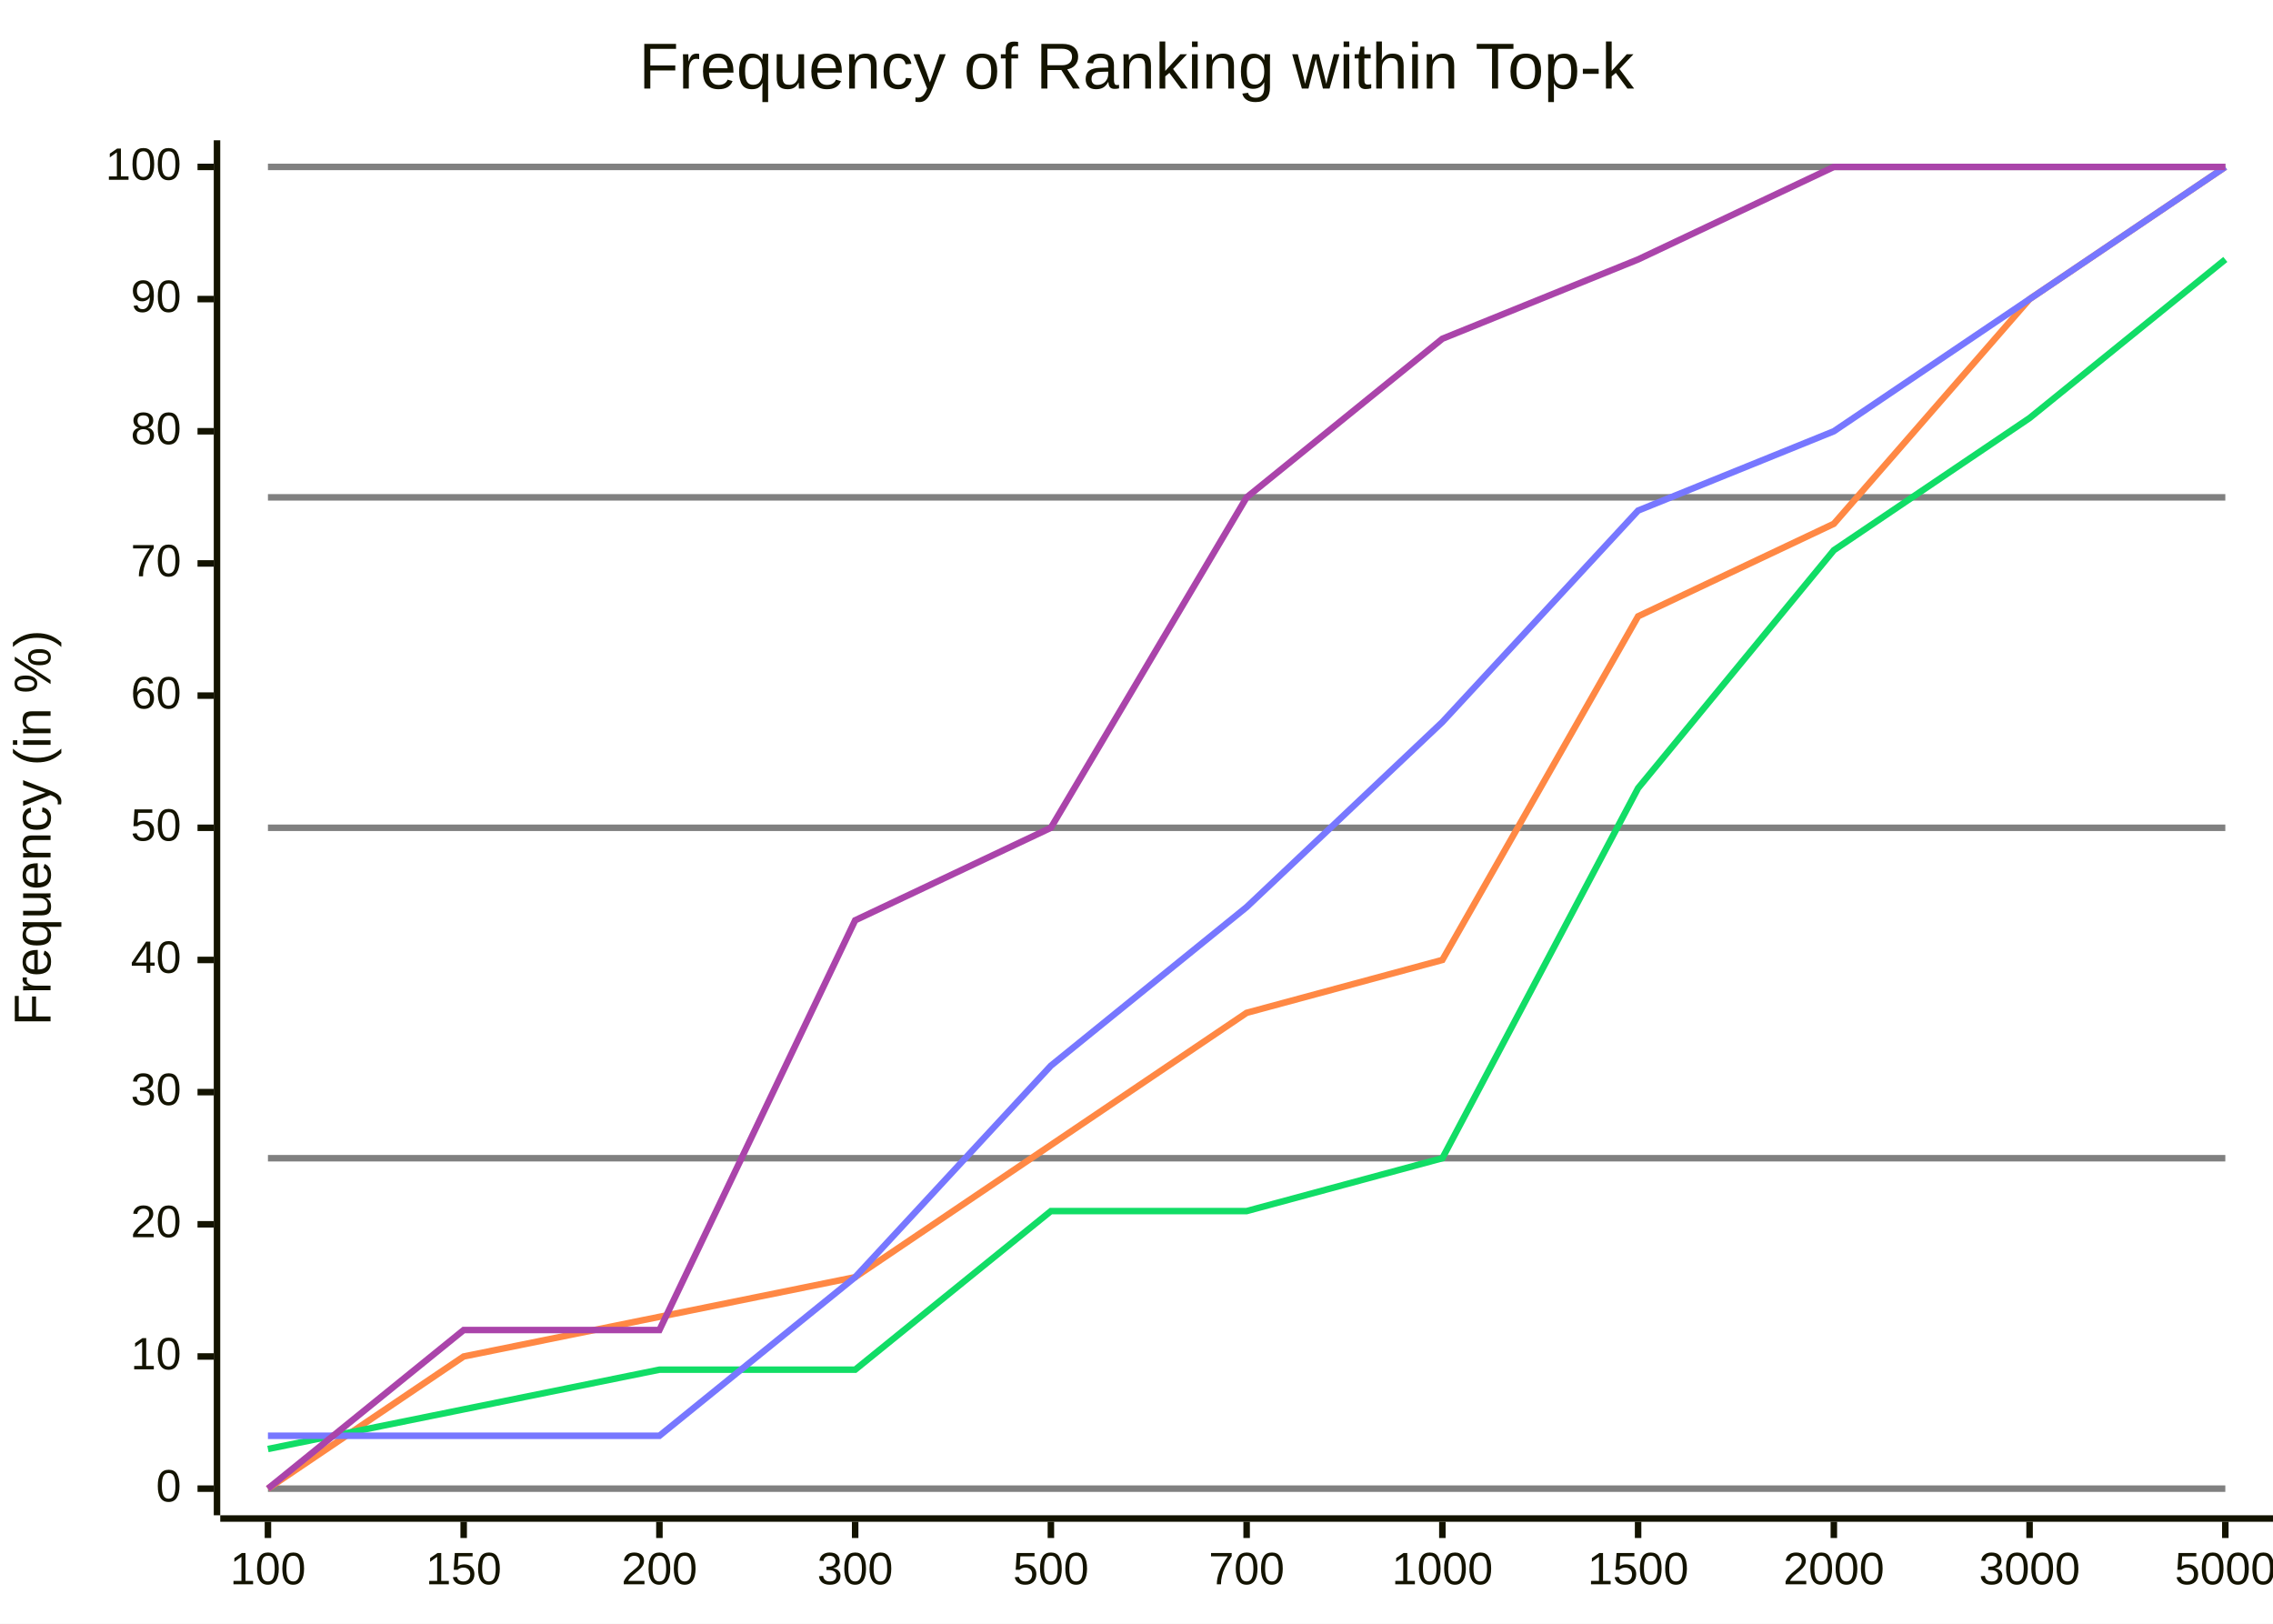
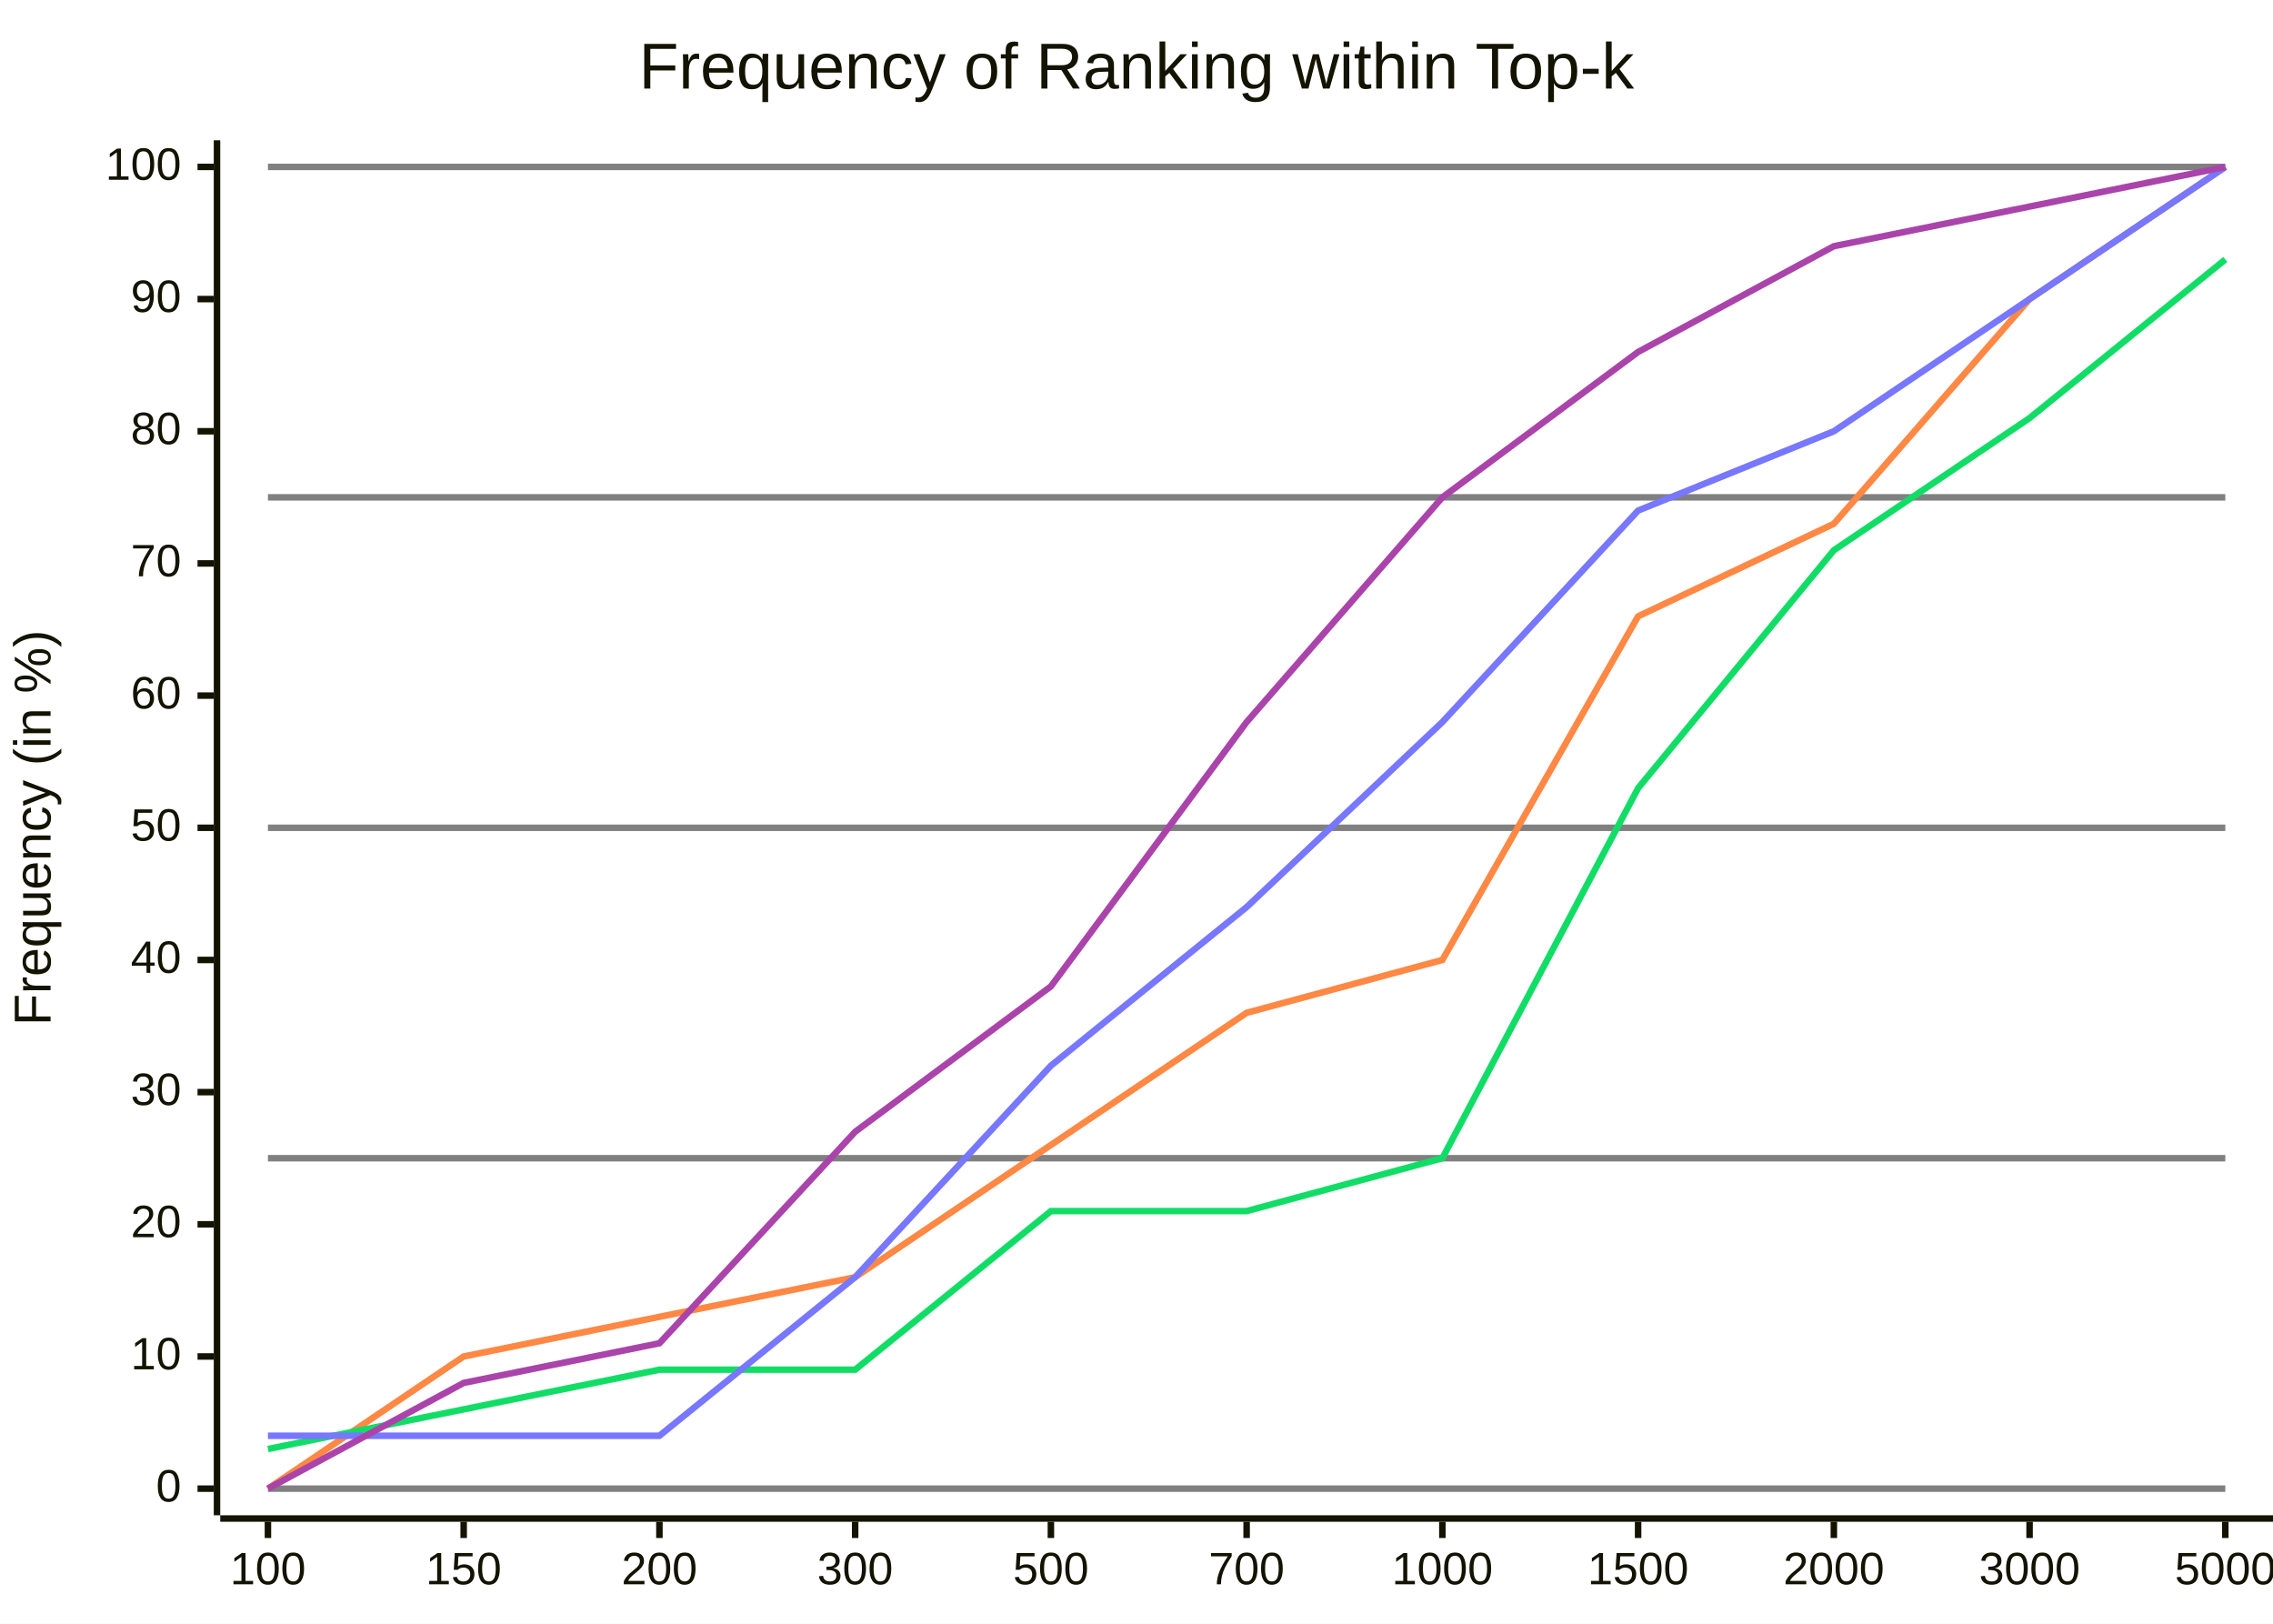
<svg xmlns="http://www.w3.org/2000/svg" aria-roledescription="xychart" role="graphics-document document" viewBox="0 0 700 500" style="max-width: 100%;" width="100%" id="graph-div" height="100%">
  <style>#graph-div{font-family:"trebuchet ms",verdana,arial,sans-serif;font-size:16px;fill:#333;}#graph-div .error-icon{fill:#552222;}#graph-div .error-text{fill:#552222;stroke:#552222;}#graph-div .edge-thickness-normal{stroke-width:1px;}#graph-div .edge-thickness-thick{stroke-width:3.5px;}#graph-div .edge-pattern-solid{stroke-dasharray:0;}#graph-div .edge-thickness-invisible{stroke-width:0;fill:none;}#graph-div .edge-pattern-dashed{stroke-dasharray:3;}#graph-div .edge-pattern-dotted{stroke-dasharray:2;}#graph-div .marker{fill:#333333;stroke:#333333;}#graph-div .marker.cross{stroke:#333333;}#graph-div svg{font-family:"trebuchet ms",verdana,arial,sans-serif;font-size:16px;}#graph-div p{margin:0;}#graph-div :root{--mermaid-font-family:"trebuchet ms",verdana,arial,sans-serif;}</style>
  <g />
  <g class="main">
    <rect fill="white" class="background" height="500" width="700" />
    <g class="chart-title">
      <text transform="translate(350, 21.6) rotate(0)" text-anchor="middle" dominant-baseline="middle" font-size="20" fill="#131300" y="0" x="0">Frequency of Ranking within Top-k</text>
    </g>
    <g class="plot">
      <g class="line-plot-0">
        <path stroke-width="2" stroke="#808080" fill="none" d="M82.516,458.4L142.796,458.4L203.076,458.4L263.356,458.4L323.636,458.4L383.916,458.4L444.196,458.4L504.476,458.4L564.756,458.4L625.036,458.4L685.316,458.4" />
      </g>
      <g class="line-plot-1">
        <path stroke-width="2" stroke="#808080" fill="none" d="M82.516,356.65L142.796,356.65L203.076,356.65L263.356,356.65L323.636,356.65L383.916,356.65L444.196,356.65L504.476,356.65L564.756,356.65L625.036,356.65L685.316,356.65" />
      </g>
      <g class="line-plot-2">
        <path stroke-width="2" stroke="#808080" fill="none" d="M82.516,254.9L142.796,254.9L203.076,254.9L263.356,254.9L323.636,254.9L383.916,254.9L444.196,254.9L504.476,254.9L564.756,254.9L625.036,254.9L685.316,254.9" />
      </g>
      <g class="line-plot-3">
        <path stroke-width="2" stroke="#808080" fill="none" d="M82.516,153.15L142.796,153.15L203.076,153.15L263.356,153.15L323.636,153.15L383.916,153.15L444.196,153.15L504.476,153.15L564.756,153.15L625.036,153.15L685.316,153.15" />
      </g>
      <g class="line-plot-4">
        <path stroke-width="2" stroke="#808080" fill="none" d="M82.516,51.4L142.796,51.4L203.076,51.4L263.356,51.4L323.636,51.4L383.916,51.4L444.196,51.4L504.476,51.4L564.756,51.4L625.036,51.4L685.316,51.4" />
      </g>
      <g class="line-plot-5">
        <path stroke-width="2" stroke="#f84" fill="none" d="M82.516,458.4L142.796,417.7L203.076,405.49L263.356,393.28L323.636,352.58L383.916,311.88L444.196,295.6L504.476,189.78L564.756,161.29L625.036,92.1L685.316,51.4" />
      </g>
      <g class="line-plot-6">
        <path stroke-width="2" stroke="#1d6" fill="none" d="M82.516,446.19L142.796,433.98L203.076,421.77L263.356,421.77L323.636,372.93L383.916,372.93L444.196,356.65L504.476,242.69L564.756,169.43L625.036,128.73L685.316,79.89" />
      </g>
      <g class="line-plot-7">
        <path stroke-width="2" stroke="#77f" fill="none" d="M82.516,442.12L142.796,442.12L203.076,442.12L263.356,393.28L323.636,328.16L383.916,279.32L444.196,222.34L504.476,157.22L564.756,132.8L625.036,92.1L685.316,51.4" />
      </g>
      <g class="line-plot-8">
-         <path stroke-width="2" stroke="#a4a" fill="none" d="M82.516,458.4L142.796,409.56L203.076,409.56L263.356,283.39L323.636,254.9L383.916,153.15L444.196,104.31L504.476,79.89L564.756,51.4L625.036,51.4L685.316,51.4" />
+         <path stroke-width="2" stroke="#a4a" fill="none" d="M82.516,458.4L142.796,425.84L203.076,413.63L263.356,348.51L323.636,303.74L383.916,222.34L444.196,153.15L504.476,108.38L564.756,75.82L625.036,63.61L685.316,51.4" />
      </g>
    </g>
    <g class="bottom-axis">
      <g class="axis-line">
        <path stroke-width="2" stroke="#131300" fill="none" d="M 67.831,467.6 L 700,467.6" />
      </g>
      <g class="label">
        <text transform="translate(82.51563, 478.6) rotate(0)" text-anchor="middle" dominant-baseline="text-before-edge" font-size="14" fill="#131300" y="0" x="0">100</text>
        <text transform="translate(142.7956, 478.6) rotate(0)" text-anchor="middle" dominant-baseline="text-before-edge" font-size="14" fill="#131300" y="0" x="0">150</text>
        <text transform="translate(203.0756, 478.6) rotate(0)" text-anchor="middle" dominant-baseline="text-before-edge" font-size="14" fill="#131300" y="0" x="0">200</text>
        <text transform="translate(263.3556, 478.6) rotate(0)" text-anchor="middle" dominant-baseline="text-before-edge" font-size="14" fill="#131300" y="0" x="0">300</text>
        <text transform="translate(323.6356, 478.6) rotate(0)" text-anchor="middle" dominant-baseline="text-before-edge" font-size="14" fill="#131300" y="0" x="0">500</text>
        <text transform="translate(383.9156, 478.6) rotate(0)" text-anchor="middle" dominant-baseline="text-before-edge" font-size="14" fill="#131300" y="0" x="0">700</text>
        <text transform="translate(444.1956, 478.6) rotate(0)" text-anchor="middle" dominant-baseline="text-before-edge" font-size="14" fill="#131300" y="0" x="0">1000</text>
        <text transform="translate(504.4756, 478.6) rotate(0)" text-anchor="middle" dominant-baseline="text-before-edge" font-size="14" fill="#131300" y="0" x="0">1500</text>
        <text transform="translate(564.7556, 478.6) rotate(0)" text-anchor="middle" dominant-baseline="text-before-edge" font-size="14" fill="#131300" y="0" x="0">2000</text>
        <text transform="translate(625.0356, 478.6) rotate(0)" text-anchor="middle" dominant-baseline="text-before-edge" font-size="14" fill="#131300" y="0" x="0">3000</text>
        <text transform="translate(685.3156, 478.6) rotate(0)" text-anchor="middle" dominant-baseline="text-before-edge" font-size="14" fill="#131300" y="0" x="0">5000</text>
      </g>
      <g class="ticks">
        <path stroke-width="2" stroke="#131300" fill="none" d="M 82.516,468.6 L 82.516,473.6" />
        <path stroke-width="2" stroke="#131300" fill="none" d="M 142.796,468.6 L 142.796,473.6" />
        <path stroke-width="2" stroke="#131300" fill="none" d="M 203.076,468.6 L 203.076,473.6" />
        <path stroke-width="2" stroke="#131300" fill="none" d="M 263.356,468.6 L 263.356,473.6" />
        <path stroke-width="2" stroke="#131300" fill="none" d="M 323.636,468.6 L 323.636,473.6" />
        <path stroke-width="2" stroke="#131300" fill="none" d="M 383.916,468.6 L 383.916,473.6" />
        <path stroke-width="2" stroke="#131300" fill="none" d="M 444.196,468.6 L 444.196,473.6" />
        <path stroke-width="2" stroke="#131300" fill="none" d="M 504.476,468.6 L 504.476,473.6" />
        <path stroke-width="2" stroke="#131300" fill="none" d="M 564.756,468.6 L 564.756,473.6" />
        <path stroke-width="2" stroke="#131300" fill="none" d="M 625.036,468.6 L 625.036,473.6" />
        <path stroke-width="2" stroke="#131300" fill="none" d="M 685.316,468.6 L 685.316,473.6" />
      </g>
    </g>
    <g class="left-axis">
      <g class="axisl-line">
        <path stroke-width="2" stroke="#131300" fill="none" d="M 66.831,43.2 L 66.831,466.6" />
      </g>
      <g class="label">
        <text transform="translate(55.83125, 51.4) rotate(0)" text-anchor="end" dominant-baseline="middle" font-size="14" fill="#131300" y="0" x="0">100</text>
        <text transform="translate(55.83125, 92.1) rotate(0)" text-anchor="end" dominant-baseline="middle" font-size="14" fill="#131300" y="0" x="0">90</text>
        <text transform="translate(55.83125, 132.8) rotate(0)" text-anchor="end" dominant-baseline="middle" font-size="14" fill="#131300" y="0" x="0">80</text>
        <text transform="translate(55.83125, 173.5) rotate(0)" text-anchor="end" dominant-baseline="middle" font-size="14" fill="#131300" y="0" x="0">70</text>
        <text transform="translate(55.83125, 214.2) rotate(0)" text-anchor="end" dominant-baseline="middle" font-size="14" fill="#131300" y="0" x="0">60</text>
        <text transform="translate(55.83125, 254.9) rotate(0)" text-anchor="end" dominant-baseline="middle" font-size="14" fill="#131300" y="0" x="0">50</text>
        <text transform="translate(55.83125, 295.6) rotate(0)" text-anchor="end" dominant-baseline="middle" font-size="14" fill="#131300" y="0" x="0">40</text>
        <text transform="translate(55.83125, 336.3) rotate(0)" text-anchor="end" dominant-baseline="middle" font-size="14" fill="#131300" y="0" x="0">30</text>
        <text transform="translate(55.83125, 377) rotate(0)" text-anchor="end" dominant-baseline="middle" font-size="14" fill="#131300" y="0" x="0">20</text>
        <text transform="translate(55.83125, 417.7) rotate(0)" text-anchor="end" dominant-baseline="middle" font-size="14" fill="#131300" y="0" x="0">10</text>
        <text transform="translate(55.83125, 458.4) rotate(0)" text-anchor="end" dominant-baseline="middle" font-size="14" fill="#131300" y="0" x="0">0</text>
      </g>
      <g class="ticks">
        <path stroke-width="2" stroke="#131300" fill="none" d="M 65.831,51.4 L 60.831,51.4" />
        <path stroke-width="2" stroke="#131300" fill="none" d="M 65.831,92.1 L 60.831,92.1" />
        <path stroke-width="2" stroke="#131300" fill="none" d="M 65.831,132.8 L 60.831,132.8" />
        <path stroke-width="2" stroke="#131300" fill="none" d="M 65.831,173.5 L 60.831,173.5" />
        <path stroke-width="2" stroke="#131300" fill="none" d="M 65.831,214.2 L 60.831,214.2" />
        <path stroke-width="2" stroke="#131300" fill="none" d="M 65.831,254.9 L 60.831,254.9" />
        <path stroke-width="2" stroke="#131300" fill="none" d="M 65.831,295.6 L 60.831,295.6" />
        <path stroke-width="2" stroke="#131300" fill="none" d="M 65.831,336.3 L 60.831,336.3" />
        <path stroke-width="2" stroke="#131300" fill="none" d="M 65.831,377 L 60.831,377" />
        <path stroke-width="2" stroke="#131300" fill="none" d="M 65.831,417.7 L 60.831,417.7" />
        <path stroke-width="2" stroke="#131300" fill="none" d="M 65.831,458.4 L 60.831,458.4" />
      </g>
      <g class="title">
        <text transform="translate(5, 254.9) rotate(270)" text-anchor="middle" dominant-baseline="text-before-edge" font-size="16" fill="#131300" y="0" x="0">Frequency (in %)</text>
      </g>
    </g>
  </g>
  <g class="mermaid-tmp-group" />
</svg>
